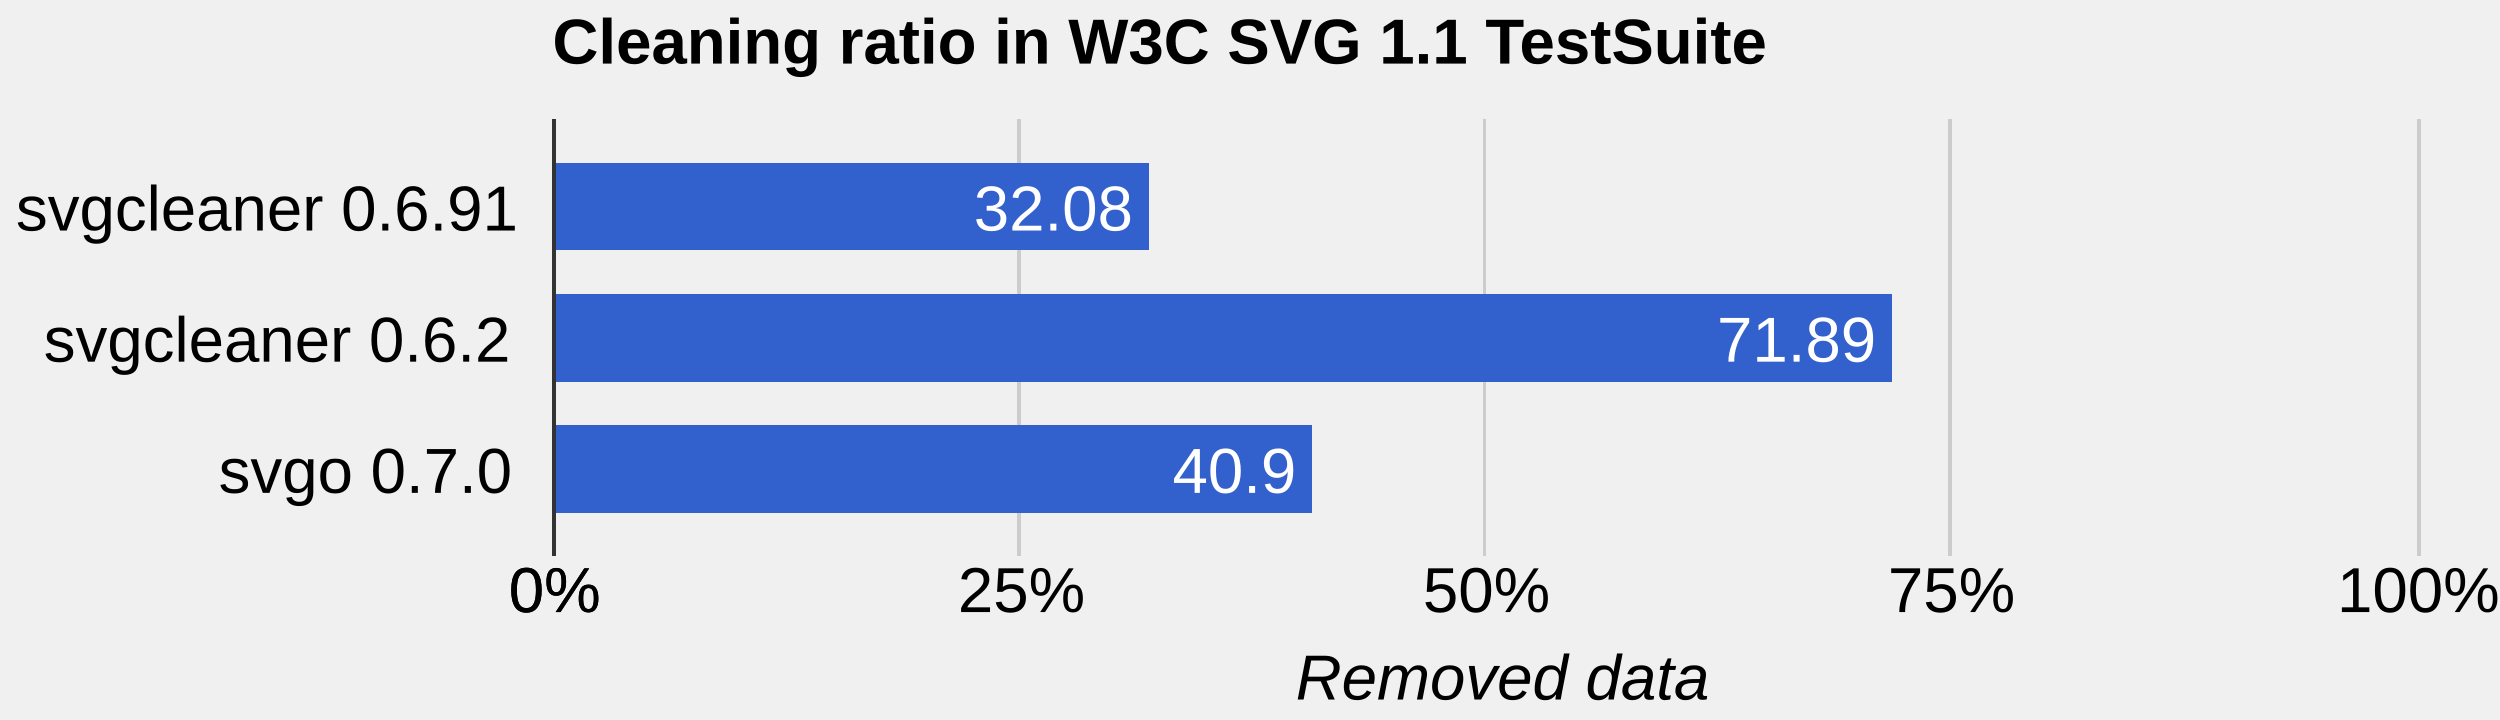
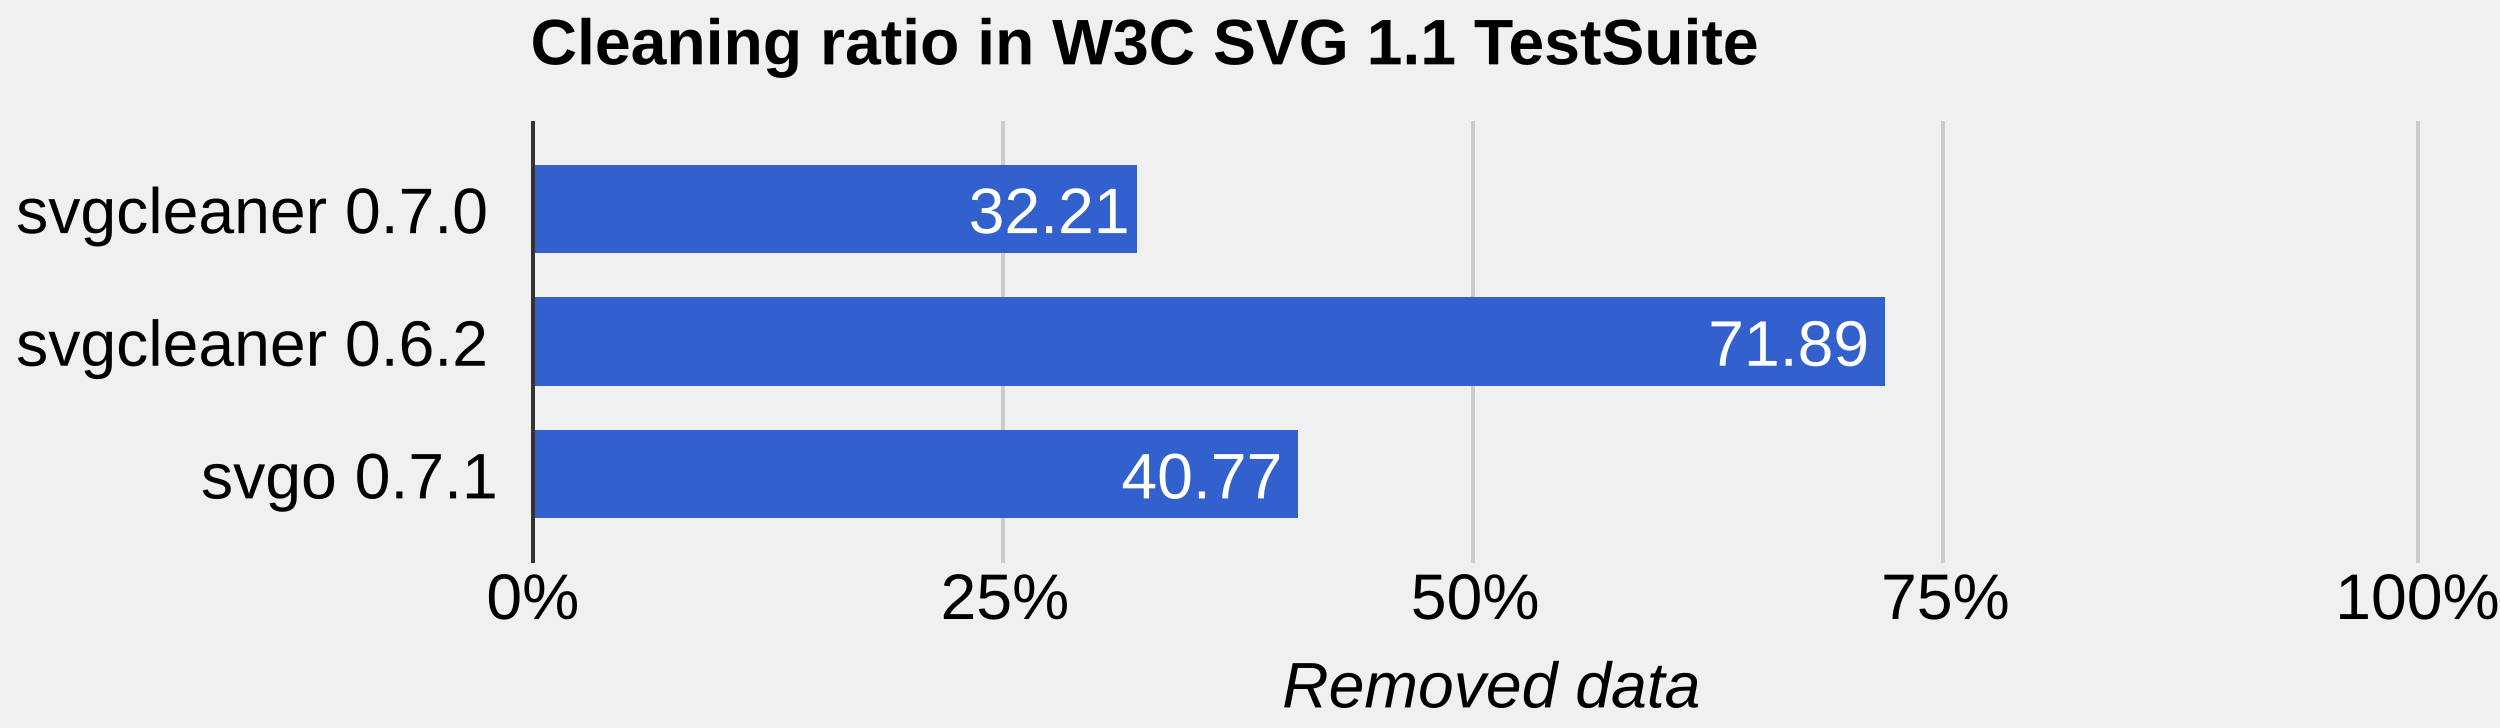
- <svg xmlns="http://www.w3.org/2000/svg" height="181" shape-rendering="crispEdges" width="629">
-   <text font-family="Arial" font-size="16" font-weight="bold" x="139" y="16">
+ <svg xmlns="http://www.w3.org/2000/svg" height="181" shape-rendering="crispEdges" width="622">
+   <text font-family="Arial" font-size="16" font-weight="bold" x="132" y="16">
        Cleaning ratio in W3C SVG 1.1 TestSuite
    </text>
  <text font-family="Arial" font-size="16" x="4" y="58">
-         svgcleaner 0.6.91
+         svgcleaner 0.7.0
    </text>
-   <text font-family="Arial" font-size="16" x="11" y="91">
+   <text font-family="Arial" font-size="16" x="4" y="91">
        svgcleaner 0.6.2
    </text>
-   <text font-family="Arial" font-size="16" x="55" y="124">
-         svgo 0.7.0
+   <text font-family="Arial" font-size="16" x="50" y="124">
+         svgo 0.7.1
    </text>
-   <rect fill="#ccc" height="110" width="1" x="139" y="30" />
-   <text fill="#000" font-family="Arial" font-size="16" x="128" y="154">
+   <rect fill="#ccc" height="110" width="1" x="132" y="30" />
+   <text fill="#000" font-family="Arial" font-size="16" x="121" y="154">
        0%
    </text>
-   <rect fill="#ccc" height="110" width="1" x="139" y="30" />
-   <text fill="#000" font-family="Arial" font-size="16" x="128" y="154">
-         0%
-     </text>
-   <rect fill="#ccc" height="110" width="1" x="256" y="30" />
-   <text fill="#000" font-family="Arial" font-size="16" x="241" y="154">
+   <rect fill="#ccc" height="110" width="1" x="249" y="30" />
+   <text fill="#000" font-family="Arial" font-size="16" x="234" y="154">
        25%
    </text>
-   <rect fill="#ccc" height="110" width="1" x="373" y="30" />
-   <text fill="#000" font-family="Arial" font-size="16" x="358" y="154">
+   <rect fill="#ccc" height="110" width="1" x="366" y="30" />
+   <text fill="#000" font-family="Arial" font-size="16" x="351" y="154">
        50%
    </text>
-   <rect fill="#ccc" height="110" width="1" x="490" y="30" />
-   <text fill="#000" font-family="Arial" font-size="16" x="475" y="154">
+   <rect fill="#ccc" height="110" width="1" x="483" y="30" />
+   <text fill="#000" font-family="Arial" font-size="16" x="468" y="154">
        75%
    </text>
-   <rect fill="#ccc" height="110" width="1" x="608" y="30" />
-   <text fill="#000" font-family="Arial" font-size="16" x="588" y="154">
+   <rect fill="#ccc" height="110" width="1" x="601" y="30" />
+   <text fill="#000" font-family="Arial" font-size="16" x="581" y="154">
        100%
    </text>
-   <rect fill="#3260cd" height="22" width="150" x="139" y="41" />
-   <text fill="#fff" font-family="Arial" font-size="16" x="245" y="58">
-         32.08
+   <rect fill="#3260cd" height="22" width="151" x="132" y="41" />
+   <text fill="#fff" font-family="Arial" font-size="16" x="241" y="58">
+         32.21
    </text>
-   <rect fill="#3260cd" height="22" width="337" x="139" y="74" />
-   <text fill="#fff" font-family="Arial" font-size="16" x="432" y="91">
+   <rect fill="#3260cd" height="22" width="337" x="132" y="74" />
+   <text fill="#fff" font-family="Arial" font-size="16" x="425" y="91">
        71.89
    </text>
-   <rect fill="#3260cd" height="22" width="191" x="139" y="107" />
-   <text fill="#fff" font-family="Arial" font-size="16" x="295" y="124">
-         40.9
+   <rect fill="#3260cd" height="22" width="191" x="132" y="107" />
+   <text fill="#fff" font-family="Arial" font-size="16" x="279" y="124">
+         40.77
    </text>
-   <rect fill="#333" height="110" width="1" x="139" y="30" />
-   <text font-family="Arial" font-size="16" font-style="italic" x="326" y="176">
+   <rect fill="#333" height="110" width="1" x="132" y="30" />
+   <text font-family="Arial" font-size="16" font-style="italic" x="319" y="176">
        Removed data
    </text>
</svg>
